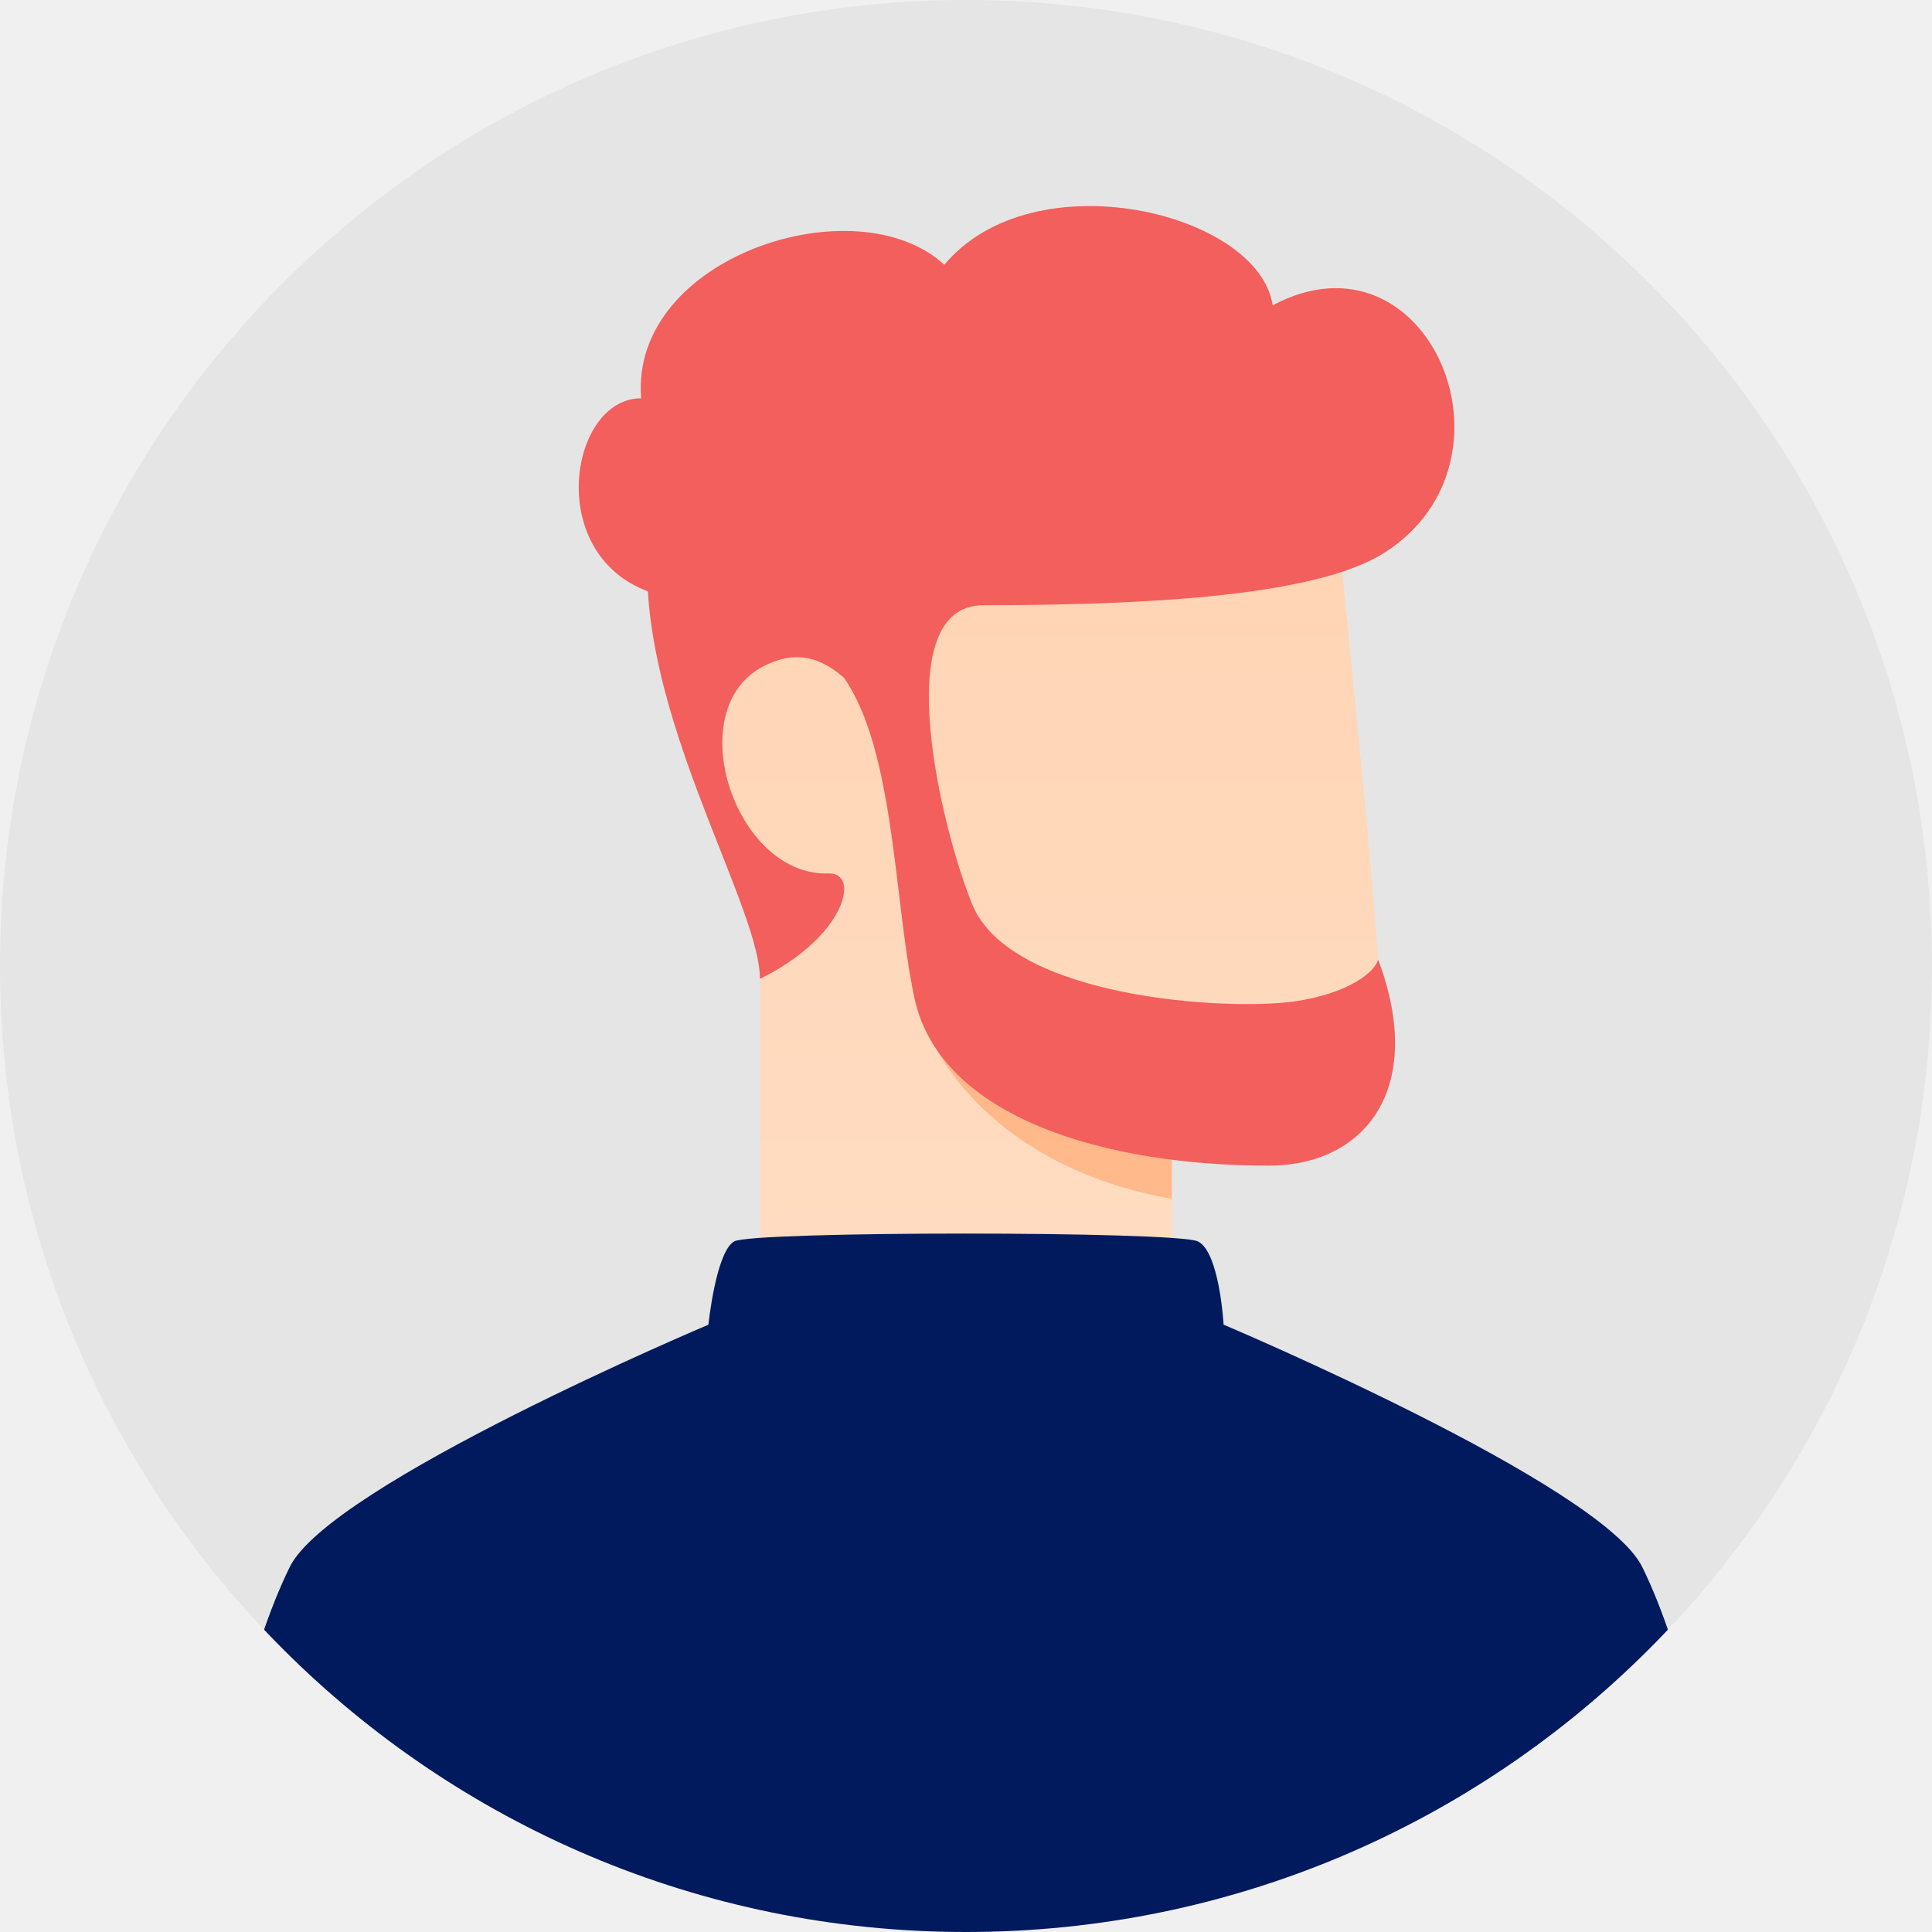
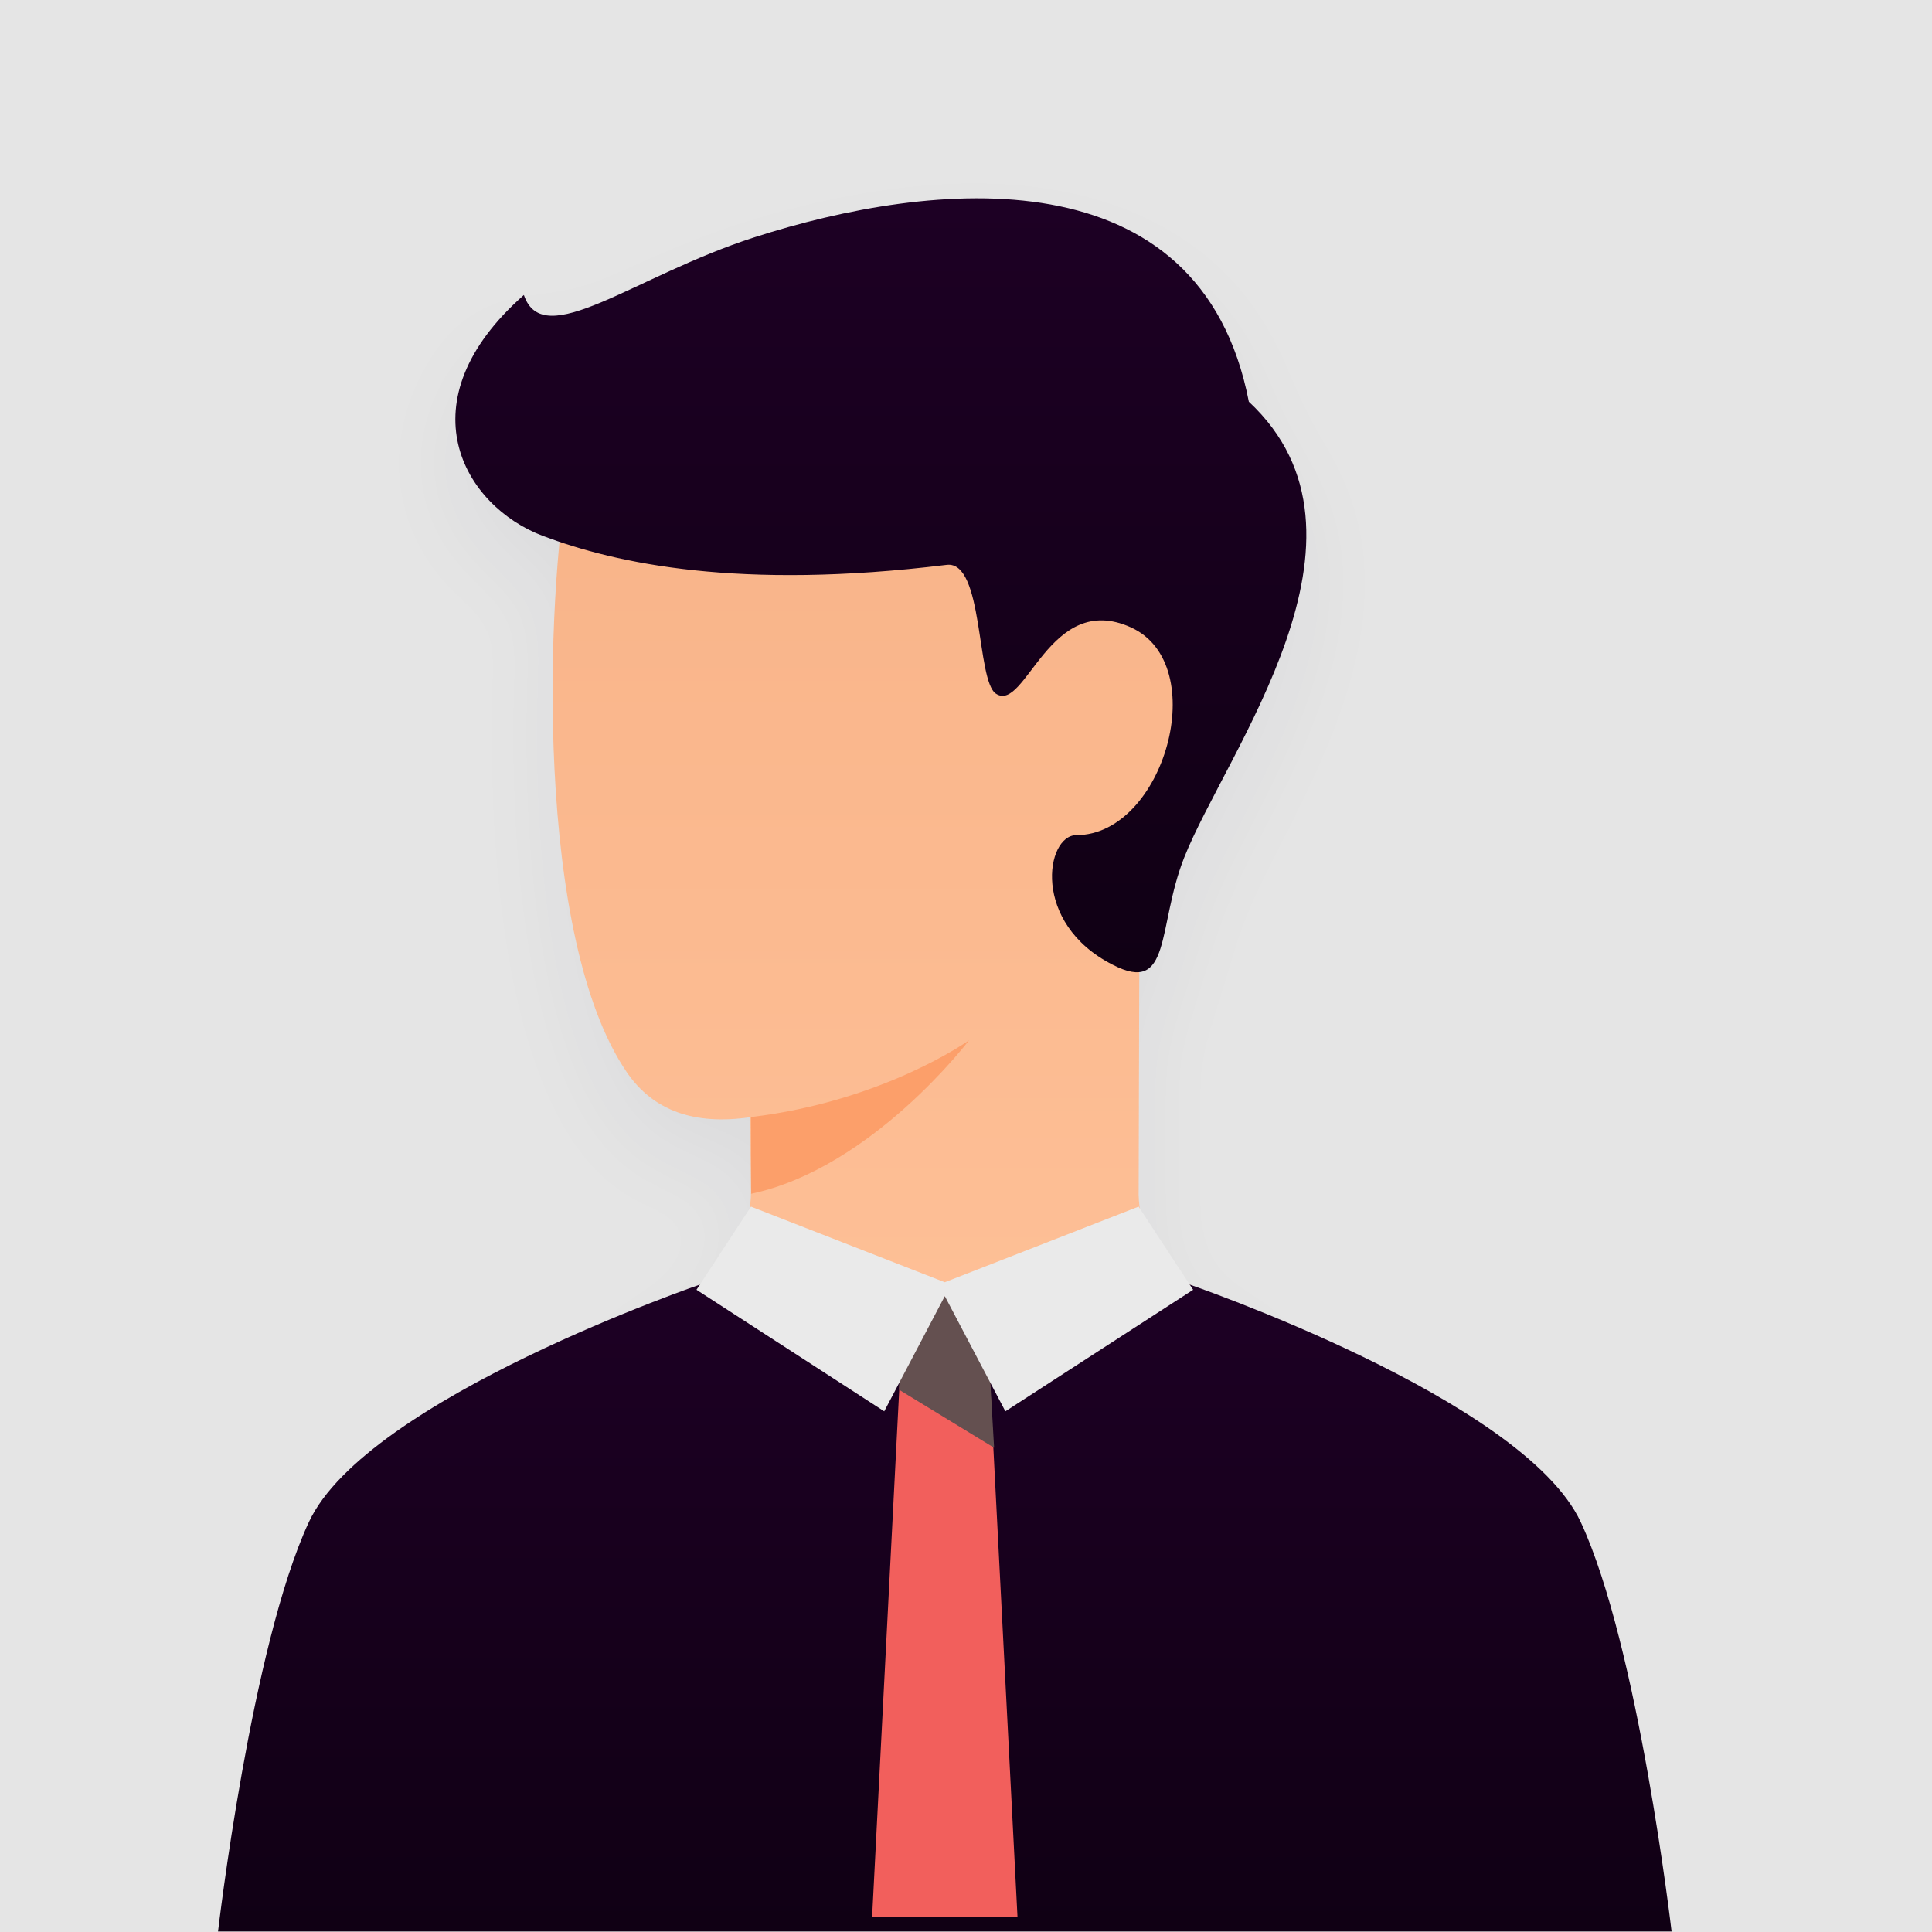
<svg xmlns="http://www.w3.org/2000/svg" width="300" height="300" viewBox="0 0 300 300" fill="none">
-   <path d="M150 300C232.843 300 300 232.843 300 150C300 67.157 232.843 0 150 0C67.157 0 0 67.157 0 150C0 232.843 67.157 300 150 300Z" fill="#E5E5E5" />
-   <mask id="mask0" mask-type="alpha" maskUnits="userSpaceOnUse" x="0" y="0" width="300" height="300">
-     <path d="M150 300C232.843 300 300 232.843 300 150C300 67.157 232.843 0 150 0C67.157 0 0 67.157 0 150C0 232.843 67.157 300 150 300Z" fill="white" />
+   <rect width="300" height="300" fill="#E5E5E5" />
+   <g filter="url(#filter0_d)">
+     <path fill-rule="evenodd" clip-rule="evenodd" d="M94.984 206.022C112.226 219.267 129.467 229.863 146.709 229.863C163.95 229.863 181.191 219.267 198.433 206.022C184.221 201.453 177.013 194.633 176.807 185.562C176.811 183.945 176.818 181.648 176.829 177.336C176.83 176.651 176.832 175.95 176.834 175.232C176.862 163.669 176.908 148.415 176.972 132.914C190.451 114.46 185.5 92.825 181.276 93.365C176.093 94.026 131.231 49.059 122.626 46.758C114.021 44.457 92.163 51.891 88.401 72.628C84.64 93.365 83.067 145.634 97.335 166.502C101.396 172.44 107.79 174.763 116.518 173.47C116.53 177.81 116.554 180.246 116.614 185.161C116.503 194.647 109.293 201.458 94.984 206.022Z" fill="url(#paint0_linear)" />
+     <mask id="mask0" mask-type="alpha" maskUnits="userSpaceOnUse" x="85" y="46" width="114" height="184">
+       <path fill-rule="evenodd" clip-rule="evenodd" d="M94.984 206.022C112.226 219.267 129.467 229.863 146.709 229.863C163.95 229.863 181.191 219.267 198.433 206.022C184.221 201.453 177.013 194.633 176.807 185.562C176.811 183.945 176.818 181.648 176.829 177.336C176.83 176.651 176.832 175.95 176.834 175.232C176.862 163.669 176.908 148.415 176.972 132.914C190.451 114.46 185.5 92.825 181.276 93.365C176.093 94.026 131.231 49.059 122.626 46.758C114.021 44.457 92.163 51.891 88.401 72.628C84.64 93.365 83.067 145.634 97.335 166.502C101.396 172.44 107.79 174.763 116.518 173.47C116.53 177.81 116.554 180.246 116.614 185.161C116.503 194.647 109.293 201.458 94.984 206.022Z" fill="white" />
+     </mask>
+     <g mask="url(#mask0)">
+       <path d="M116.614 173.456C137.304 170.972 150.47 161.535 150.47 161.535C150.47 161.535 135.423 181.403 116.614 185.376V173.456Z" fill="#FC9F6A" />
+     </g>
+     <path d="M183.856 133.224C190.335 116.763 216.301 83.24 193.92 62.38C186.396 23.638 144.828 27.926 117.085 36.866C98.439 42.875 84.359 54.747 81.348 45.807C62.539 62.38 71.958 78.588 84.359 83.24C95.612 87.463 114.642 91.684 146.997 87.711C152.777 87.001 151.566 105.699 154.655 107.721C159.288 110.753 162.885 91.684 175.588 97.41C188.291 103.135 180.754 129.684 167.117 129.684C162.415 129.684 160.064 143.34 172.76 149.797C181.975 154.581 179.646 143.919 183.856 133.224Z" fill="url(#paint1_linear)" />
+   </g>
+   <path d="M245.455 236.344C254.408 255.573 259.561 299.92 259.561 299.92H33.856C33.856 299.92 39.012 255.568 47.962 236.344C56.913 217.121 109.184 199.29 109.184 199.29C138.068 211.209 155.744 211.206 184.204 199.283C184.204 199.283 236.501 217.116 245.455 236.344Z" fill="url(#paint2_linear)" />
+   <path d="M153.292 206.237L157.994 297.628H135.423L140.125 206.237C140.125 206.237 144.514 201.27 146.708 201.27C148.903 201.27 153.292 206.237 153.292 206.237Z" fill="#F25F5C" />
+   <path d="M154.363 224.805L139.575 215.78L140.125 206.237C143.051 202.926 145.246 201.27 146.708 201.27C148.171 201.27 150.366 202.926 153.292 206.237L154.363 224.805V224.805Z" fill="#645050" />
+   <mask id="mask1" mask-type="alpha" maskUnits="userSpaceOnUse" x="139" y="201" width="16" height="24">
+     <path d="M154.363 224.805L139.575 215.78L140.125 206.237C143.051 202.926 145.246 201.27 146.708 201.27C148.171 201.27 150.366 202.926 153.292 206.237L154.363 224.805V224.805Z" fill="white" />
  </mask>
-   <g mask="url(#mask0)">
-     <path fill-rule="evenodd" clip-rule="evenodd" d="M182 176V198.5C182 202.833 118 201.376 118 195.128C118 189.248 118.12 162.602 118 135.188C103.668 116.611 103.668 105 115 93C126.332 81 207 75 207 75C207 75 213.053 133.21 214 149C214.381 155.35 218.5 176 202.5 176C193.504 176 182 176 182 176Z" fill="url(#paint0_linear)" />
-     <g style="mix-blend-mode:multiply">
-       <path d="M181.976 174.078C159.976 171.578 145 162 145 162C145 162 153 181 181.976 186.156V174.078Z" fill="#FFD7B8" />
-     </g>
-     <path d="M255 243.308C261.347 256.212 266.347 277.546 270 307.308H30C33.655 277.542 38.655 256.209 45 243.308C51.324 230.449 110 205.699 110 205.699C110 205.699 111.168 194.385 114 192.764C116.832 191.142 182.627 191.142 186 192.764C189.373 194.385 190 205.692 190 205.692C190 205.692 248.688 230.475 255 243.308Z" fill="#001A5D" />
-     <path fill-rule="evenodd" clip-rule="evenodd" d="M131.02 105.205C127.84 102.474 123.976 100.635 118.514 103.473C105.565 110.201 114.159 136.135 128.65 135.629C133.647 135.454 131.358 145.419 118 152C118 141.5 102 115.5 100.605 91.828C84.5 85.833 88.5 61.846 99.558 61.846C97.789 39.854 133 28.5 146.634 41.116C160.5 24.5 195.5 33 197.614 47.415C221.68 34.567 237.5 71.5 214.965 85.833C205.692 91.73 184 93.978 152.687 93.978C137.661 93.978 146.303 129.148 151 140.5C157 155 190.5 157 201 155.5C209.199 154.329 213.5 151 214 149C221.5 169 212 181 197 181C171.5 181 146 173.5 142 155C138.817 140.277 138.991 116.516 131.02 105.205Z" fill="#F25F5C" />
-   </g>
+   <g mask="url(#mask1)">
+ </g>
+   <path fill-rule="evenodd" clip-rule="evenodd" d="M146.708 201.262L156.113 219.151L185.266 200.277L176.802 187.363L146.708 199.106L116.614 187.363L108.15 200.277L137.304 219.151L146.708 201.262Z" fill="#EAEAEA" />
  <defs>
-     <linearGradient id="paint0_linear" x1="106.843" y1="75" x2="106.843" y2="200.987" gradientUnits="userSpaceOnUse">
-       <stop stop-color="#FFD4B3" />
-       <stop offset="1" stop-color="#FFDCC2" />
+     <filter id="filter0_d" x="58.708" y="25.795" width="156.14" height="223.069" filterUnits="userSpaceOnUse" color-interpolation-filters="sRGB">
+       <feFlood flood-opacity="0" result="BackgroundImageFix" />
+       <feColorMatrix in="SourceAlpha" type="matrix" values="0 0 0 0 0 0 0 0 0 0 0 0 0 0 0 0 0 0 127 0" />
+       <feOffset dy="7" />
+       <feGaussianBlur stdDeviation="6" />
+       <feColorMatrix type="matrix" values="0 0 0 0 0 0 0 0 0 0 0 0 0 0 0.145 0 0 0 0.04 0" />
+       <feBlend mode="normal" in2="BackgroundImageFix" result="effect1_dropShadow" />
+       <feBlend mode="normal" in="SourceGraphic" in2="effect1_dropShadow" result="shape" />
+     </filter>
+     <linearGradient id="paint0_linear" x1="198.433" y1="46.356" x2="198.433" y2="229.863" gradientUnits="userSpaceOnUse">
+       <stop stop-color="#F7B186" />
+       <stop offset="1" stop-color="#FFC299" />
+     </linearGradient>
+     <linearGradient id="paint1_linear" x1="202.848" y1="30.795" x2="202.848" y2="150.973" gradientUnits="userSpaceOnUse">
+       <stop stop-color="#1D0024" />
+       <stop offset="1" stop-color="#100014" />
+     </linearGradient>
+     <linearGradient id="paint2_linear" x1="33.856" y1="199.283" x2="33.856" y2="299.92" gradientUnits="userSpaceOnUse">
+       <stop stop-color="#1D0024" />
+       <stop offset="1" stop-color="#100014" />
    </linearGradient>
  </defs>
</svg>
